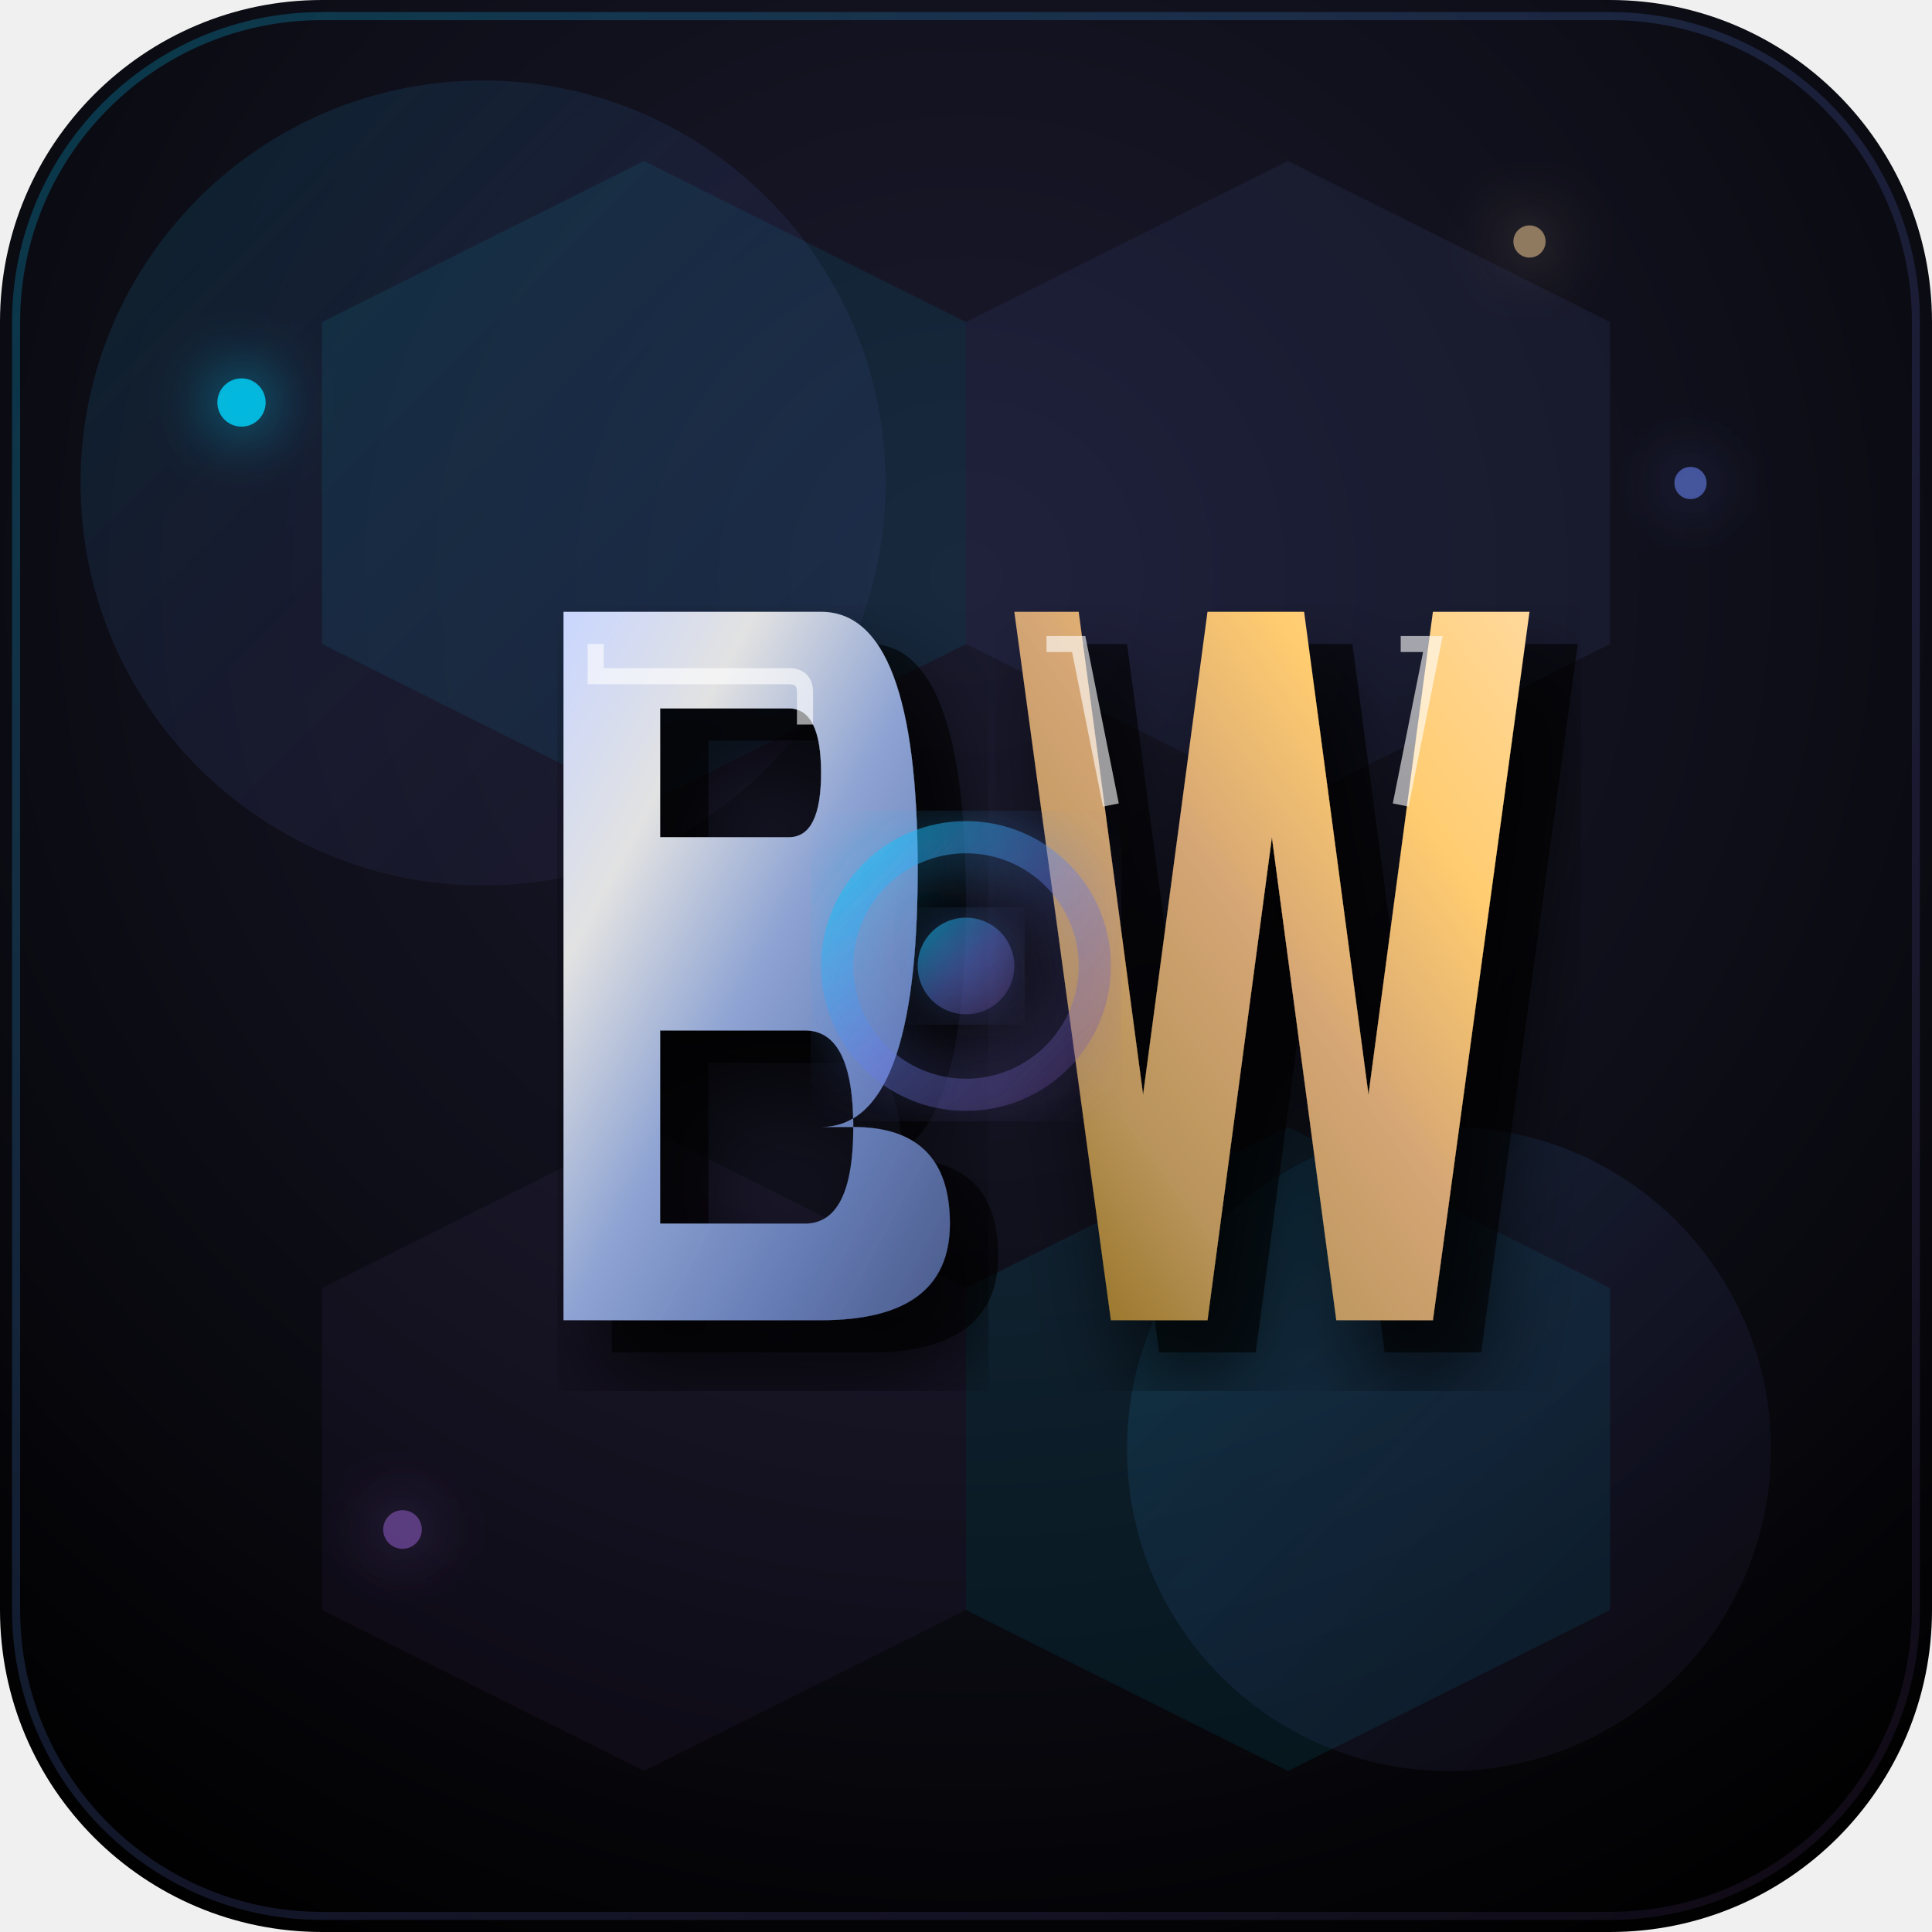
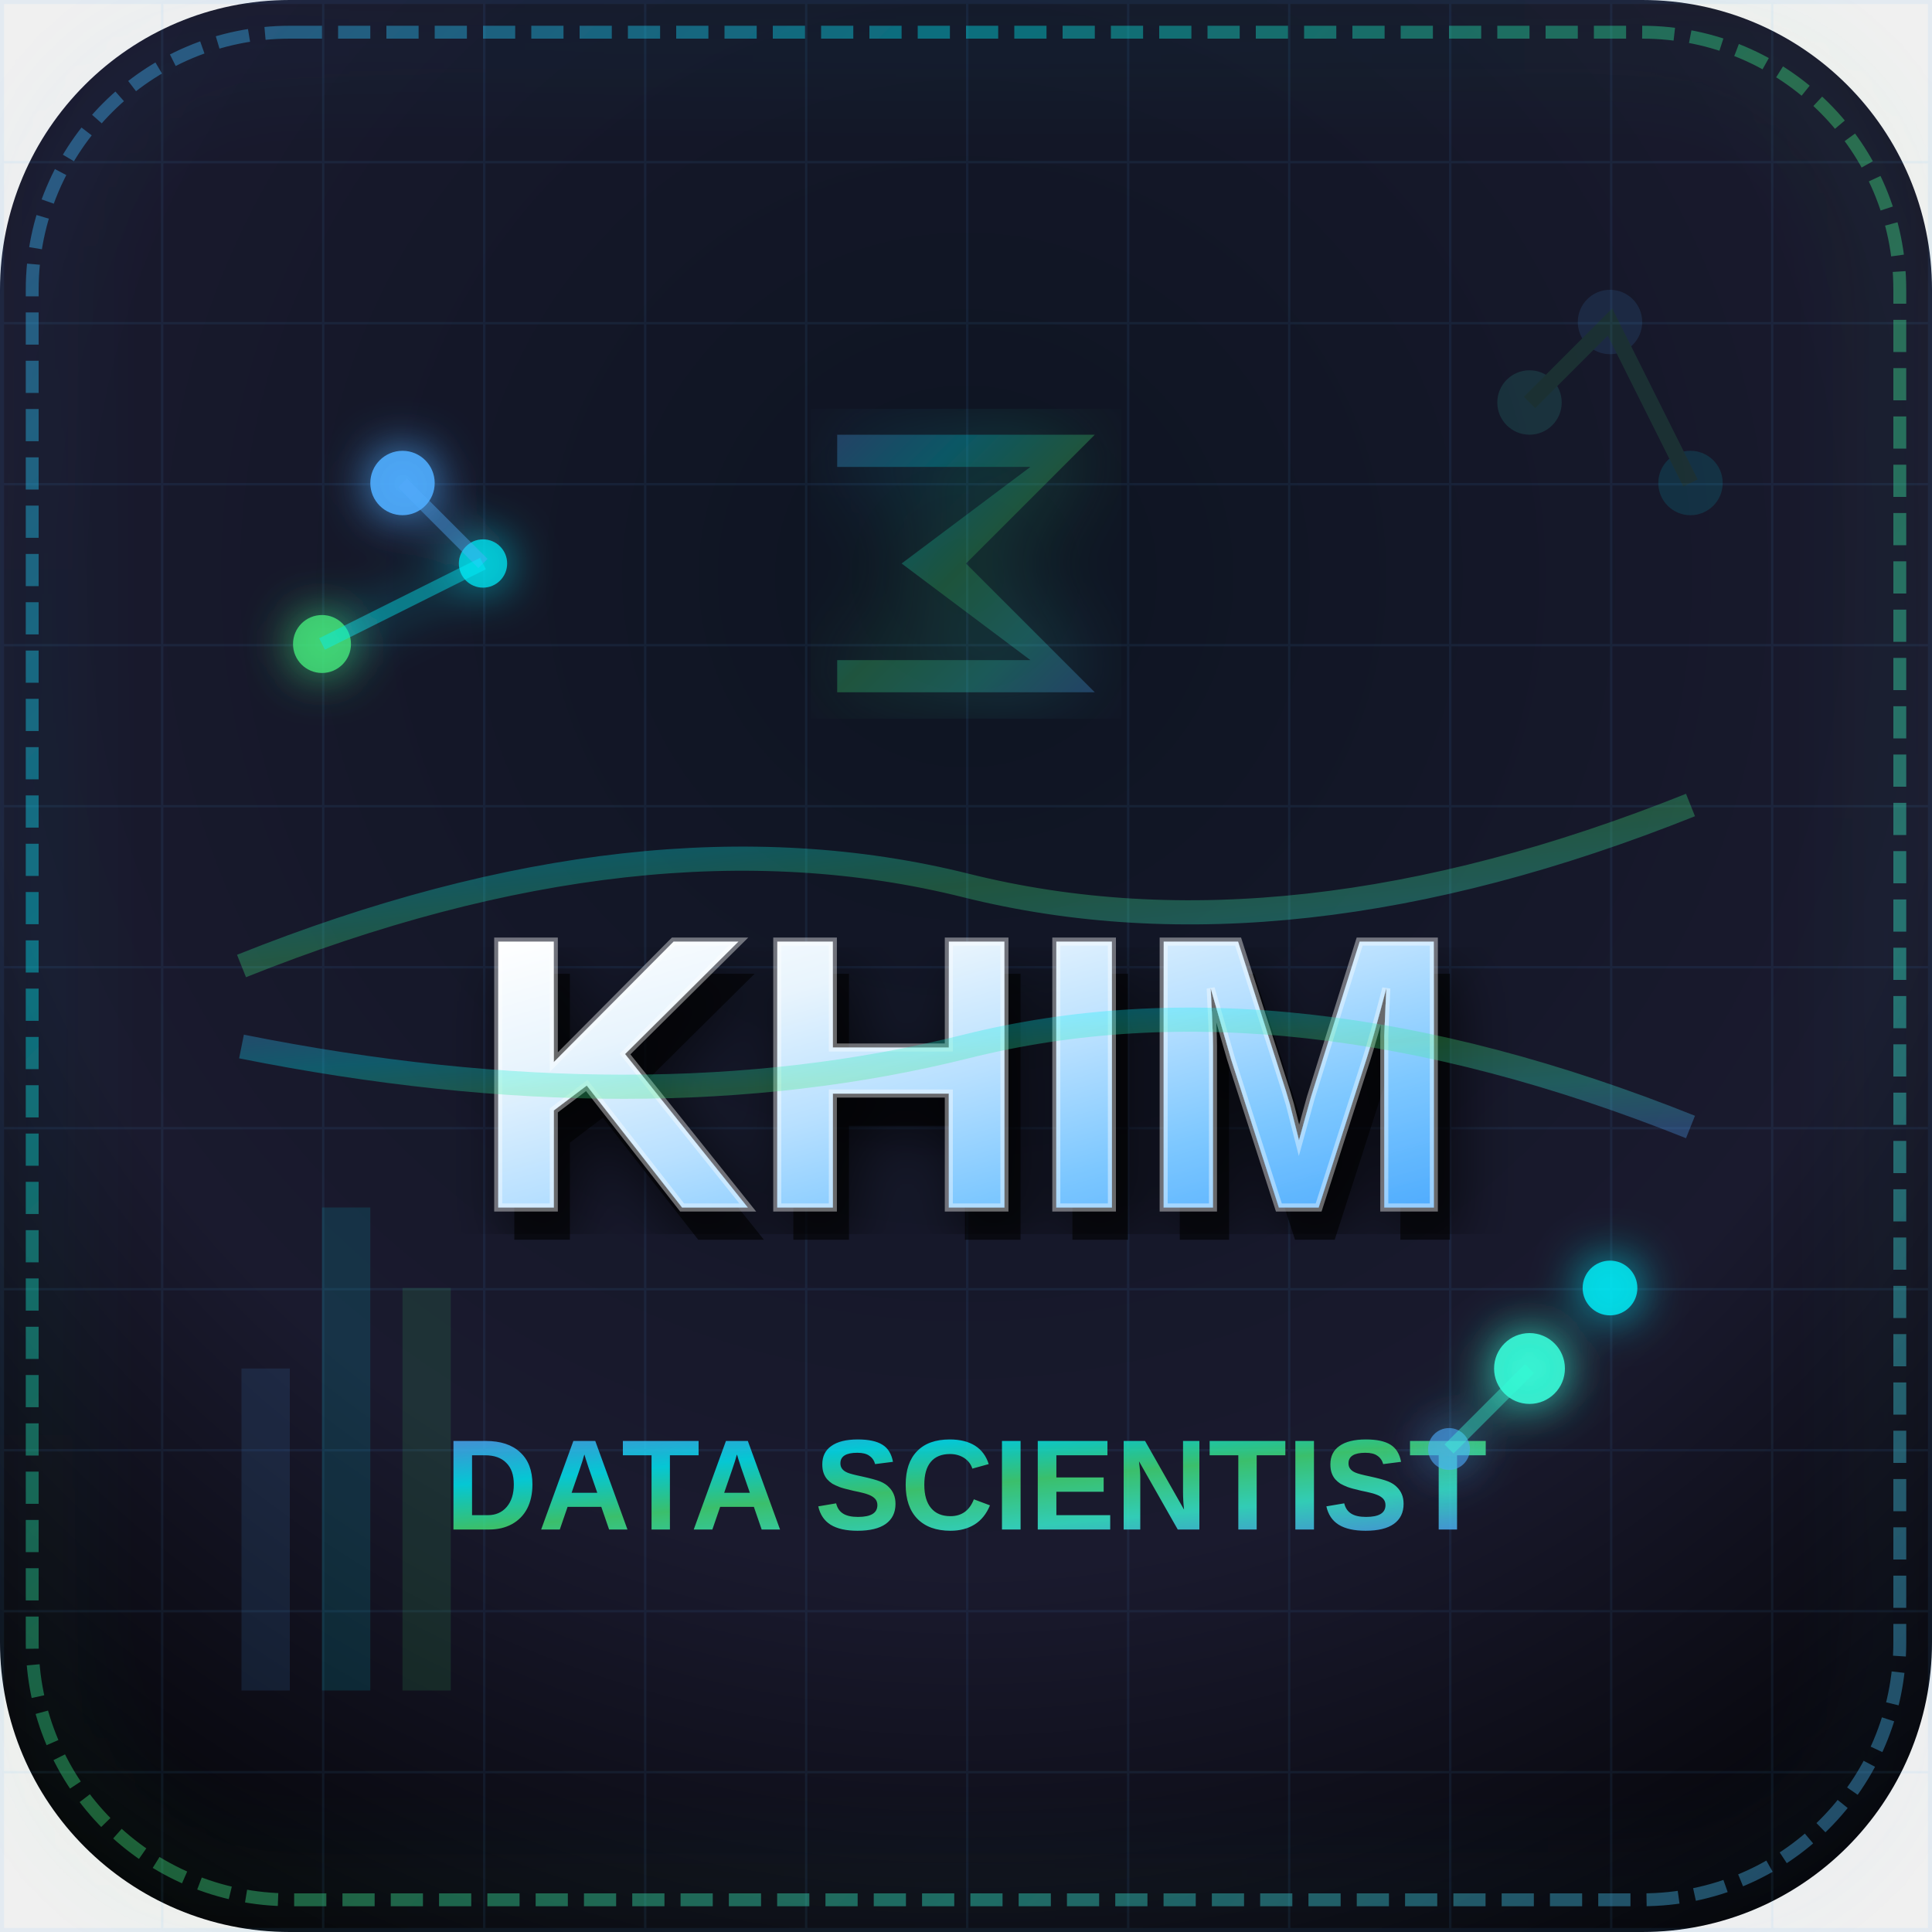
<svg xmlns="http://www.w3.org/2000/svg" width="120" height="120" viewBox="0 0 120 120">
  <defs>
-     <radialGradient id="bgGradient" cx="50%" cy="30%" r="80%">
-       <stop offset="0%" style="stop-color:#1a1a2e;stop-opacity:1" />
-       <stop offset="50%" style="stop-color:#0f0f1a;stop-opacity:1" />
+     <radialGradient id="bgGradient" cx="50%" cy="30%" r="85%">
+       <stop offset="0%" style="stop-color:#0d1421;stop-opacity:1" />
+       <stop offset="60%" style="stop-color:#1a1a2e;stop-opacity:1" />
      <stop offset="100%" style="stop-color:#000000;stop-opacity:1" />
    </radialGradient>
-     <linearGradient id="bGradient" x1="0%" y1="0%" x2="100%" y2="100%">
-       <stop offset="0%" style="stop-color:#c9d6ff;stop-opacity:1" />
-       <stop offset="25%" style="stop-color:#e2e2e2;stop-opacity:1" />
-       <stop offset="50%" style="stop-color:#8fa4d3;stop-opacity:1" />
-       <stop offset="75%" style="stop-color:#667db6;stop-opacity:1" />
-       <stop offset="100%" style="stop-color:#4a5a8a;stop-opacity:1" />
+     <linearGradient id="dataGradient" x1="0%" y1="0%" x2="100%" y2="100%">
+       <stop offset="0%" style="stop-color:#4facfe;stop-opacity:1" />
+       <stop offset="25%" style="stop-color:#00f2fe;stop-opacity:1" />
+       <stop offset="50%" style="stop-color:#43e97b;stop-opacity:1" />
+       <stop offset="75%" style="stop-color:#38f9d7;stop-opacity:1" />
+       <stop offset="100%" style="stop-color:#4facfe;stop-opacity:1" />
    </linearGradient>
-     <linearGradient id="wGradient" x1="100%" y1="0%" x2="0%" y2="100%">
-       <stop offset="0%" style="stop-color:#ffd89b;stop-opacity:1" />
-       <stop offset="25%" style="stop-color:#ffcc70;stop-opacity:1" />
-       <stop offset="50%" style="stop-color:#d4a574;stop-opacity:1" />
-       <stop offset="75%" style="stop-color:#b8935a;stop-opacity:1" />
-       <stop offset="100%" style="stop-color:#8b6914;stop-opacity:1" />
+     <linearGradient id="khimGradient" x1="0%" y1="0%" x2="100%" y2="100%">
+       <stop offset="0%" style="stop-color:#ffffff;stop-opacity:1" />
+       <stop offset="25%" style="stop-color:#e8f4fd;stop-opacity:1" />
+       <stop offset="50%" style="stop-color:#b8e0ff;stop-opacity:1" />
+       <stop offset="75%" style="stop-color:#7cc7ff;stop-opacity:1" />
+       <stop offset="100%" style="stop-color:#4facfe;stop-opacity:1" />
    </linearGradient>
-     <filter id="outerGlow">
-       <feGaussianBlur stdDeviation="4" result="coloredBlur" />
+     <filter id="dataGlow">
+       <feGaussianBlur stdDeviation="3" result="coloredBlur" />
      <feMerge>
        <feMergeNode in="coloredBlur" />
        <feMergeNode in="SourceGraphic" />
      </feMerge>
    </filter>
-     <filter id="innerGlow">
-       <feGaussianBlur stdDeviation="2" result="coloredBlur" />
+     <filter id="textShadow">
+       <feDropShadow dx="1" dy="2" stdDeviation="2" flood-color="#000000" flood-opacity="0.8" />
+     </filter>
+     <filter id="chartGlow">
+       <feGaussianBlur stdDeviation="1.5" result="coloredBlur" />
      <feMerge>
        <feMergeNode in="coloredBlur" />
        <feMergeNode in="SourceGraphic" />
      </feMerge>
    </filter>
-     <filter id="dropShadow">
-       <feDropShadow dx="2" dy="4" stdDeviation="3" flood-color="#000000" flood-opacity="0.8" />
-     </filter>
-     <linearGradient id="accentGrad" x1="0%" y1="0%" x2="100%" y2="100%">
-       <stop offset="0%" style="stop-color:#00d4ff;stop-opacity:0.8" />
-       <stop offset="50%" style="stop-color:#667eea;stop-opacity:0.6" />
-       <stop offset="100%" style="stop-color:#764ba2;stop-opacity:0.4" />
-     </linearGradient>
  </defs>
-   <rect width="120" height="120" rx="20" fill="url(#bgGradient)" />
-   <g opacity="0.08">
-     <polygon points="20,20 40,10 60,20 60,40 40,50 20,40" fill="#00d4ff" />
-     <polygon points="60,20 80,10 100,20 100,40 80,50 60,40" fill="#667eea" />
-     <polygon points="20,80 40,70 60,80 60,100 40,110 20,100" fill="#764ba2" />
-     <polygon points="60,80 80,70 100,80 100,100 80,110 60,100" fill="#00d4ff" />
+   <rect width="120" height="120" rx="18" fill="url(#bgGradient)" />
+   <g opacity="0.08" stroke="#4facfe" stroke-width="0.5">
+     <defs>
+       <pattern id="grid" width="10" height="10" patternUnits="userSpaceOnUse">
+         <path d="M 10 0 L 0 0 0 10" fill="none" stroke="#4facfe" stroke-width="0.3" />
+       </pattern>
+     </defs>
+     <rect width="120" height="120" fill="url(#grid)" />
  </g>
-   <g opacity="0.15">
-     <circle cx="30" cy="30" r="25" fill="url(#accentGrad)" />
-     <circle cx="90" cy="90" r="20" fill="url(#accentGrad)" />
+   <g opacity="0.12">
+     <rect x="15" y="85" width="3" height="20" fill="#4facfe" />
+     <rect x="20" y="75" width="3" height="30" fill="#00f2fe" />
+     <rect x="25" y="80" width="3" height="25" fill="#43e97b" />
+     <circle cx="95" cy="25" r="2" fill="#38f9d7" />
+     <circle cx="100" cy="20" r="2" fill="#4facfe" />
+     <circle cx="105" cy="30" r="2" fill="#00f2fe" />
+     <path d="M 95 25 L 100 20 L 105 30" stroke="#43e97b" stroke-width="1" fill="none" />
  </g>
-   <g transform="translate(35,60)">
-     <path d="M 2,-22 L 2,22 L 18,22 Q 26,22 26,16 Q 26,10 20,10 L 18,10 Q 24,10 24,-6 Q 24,-22 18,-22 Z M 8,-16 L 16,-16 Q 18,-16 18,-12 Q 18,-8 16,-8 L 8,-8 Z M 8,4 L 17,4 Q 20,4 20,10 Q 20,16 17,16 L 8,16 Z" fill="#000000" opacity="0.6" transform="translate(1,2)" />
-     <path d="M 0,-22 L 0,22 L 16,22 Q 24,22 24,16 Q 24,10 18,10 L 16,10 Q 22,10 22,-6 Q 22,-22 16,-22 Z M 6,-16 L 14,-16 Q 16,-16 16,-12 Q 16,-8 14,-8 L 6,-8 Z M 6,4 L 15,4 Q 18,4 18,10 Q 18,16 15,16 L 6,16 Z" fill="url(#bGradient)" filter="url(#dropShadow)" />
-     <path d="M 2,-20 L 2,-18 L 14,-18 Q 15,-18 15,-17 L 15,-15" stroke="#ffffff" stroke-width="1" fill="none" opacity="0.6" />
+   <g transform="translate(60,35)" opacity="0.3">
+     <path d="M -8,-8 L 8,-8 L 0,0 L 8,8 L -8,8 L -8,6 L 4,6 L -4,0 L 4,-6 L -8,-6 Z" fill="url(#dataGradient)" filter="url(#dataGlow)" />
  </g>
-   <g transform="translate(85,60)">
-     <path d="M -20,-22 L -14,22 L -8,22 L -4,-8 L 0,22 L 6,22 L 12,-22 L 6,-22 L 2,8 L -2,-22 L -8,-22 L -12,8 L -16,-22 Z" fill="#000000" opacity="0.6" transform="translate(1,2)" />
-     <path d="M -22,-22 L -16,22 L -10,22 L -6,-8 L -2,22 L 4,22 L 10,-22 L 4,-22 L 0,8 L -4,-22 L -10,-22 L -14,8 L -18,-22 Z" fill="url(#wGradient)" filter="url(#dropShadow)" />
-     <path d="M -20,-20 L -18,-20 L -16,-10" stroke="#ffffff" stroke-width="1" fill="none" opacity="0.6" />
-     <path d="M 2,-20 L 4,-20 L 2,-10" stroke="#ffffff" stroke-width="1" fill="none" opacity="0.6" />
+   <g transform="translate(60,75)">
+     <text x="0" y="0" font-family="Arial, sans-serif" font-size="24" font-weight="900" text-anchor="middle" fill="#000000" opacity="0.6" transform="translate(1,2)">KHIM</text>
+     <text x="0" y="0" font-family="Arial, sans-serif" font-size="24" font-weight="900" text-anchor="middle" fill="url(#khimGradient)" filter="url(#textShadow)">KHIM</text>
+     <text x="0" y="0" font-family="Arial, sans-serif" font-size="24" font-weight="900" text-anchor="middle" fill="none" stroke="#ffffff" stroke-width="0.5" opacity="0.4">KHIM</text>
  </g>
-   <g transform="translate(60,60)" opacity="0.7">
-     <circle cx="0" cy="0" r="8" fill="none" stroke="url(#accentGrad)" stroke-width="2" filter="url(#innerGlow)" />
-     <circle cx="0" cy="0" r="3" fill="url(#accentGrad)" filter="url(#innerGlow)" />
-     <line x1="-15" y1="0" x2="-8" y2="0" stroke="url(#accentGrad)" stroke-width="1.5" opacity="0.8" />
-     <line x1="8" y1="0" x2="15" y2="0" stroke="url(#accentGrad)" stroke-width="1.5" opacity="0.8" />
+   <g transform="translate(60,95)">
+     <text x="0" y="0" font-family="Arial, sans-serif" font-size="8" font-weight="600" text-anchor="middle" fill="url(#dataGradient)" opacity="0.8">DATA SCIENTIST</text>
  </g>
-   <g filter="url(#innerGlow)">
-     <circle cx="15" cy="25" r="1.5" fill="#00d4ff" opacity="0.8" />
-     <circle cx="105" cy="30" r="1" fill="#667eea" opacity="0.6" />
-     <circle cx="25" cy="95" r="1.2" fill="#764ba2" opacity="0.7" />
-     <circle cx="95" cy="15" r="1" fill="#ffd89b" opacity="0.5" />
+   <g filter="url(#chartGlow)">
+     <circle cx="25" cy="30" r="2" fill="#4facfe" opacity="0.9" />
+     <circle cx="30" cy="35" r="1.5" fill="#00f2fe" opacity="0.7" />
+     <circle cx="20" cy="40" r="1.8" fill="#43e97b" opacity="0.8" />
+     <circle cx="95" cy="85" r="2.2" fill="#38f9d7" opacity="0.9" />
+     <circle cx="90" cy="90" r="1.3" fill="#4facfe" opacity="0.6" />
+     <circle cx="100" cy="80" r="1.7" fill="#00f2fe" opacity="0.8" />
+     <line x1="25" y1="30" x2="30" y2="35" stroke="#4facfe" stroke-width="0.8" opacity="0.4" />
+     <line x1="30" y1="35" x2="20" y2="40" stroke="#00f2fe" stroke-width="0.8" opacity="0.4" />
+     <line x1="95" y1="85" x2="90" y2="90" stroke="#38f9d7" stroke-width="0.8" opacity="0.4" />
  </g>
-   <rect width="118" height="118" x="1" y="1" rx="19" fill="none" stroke="url(#accentGrad)" stroke-width="0.5" opacity="0.3" />
+   <g stroke-width="1.5" fill="none" opacity="0.3">
+     <path d="M 15 60 Q 40 50 60 55 Q 80 60 105 50" stroke="url(#dataGradient)" />
+     <path d="M 15 65 Q 40 70 60 65 Q 80 60 105 70" stroke="url(#dataGradient)" />
+   </g>
+   <rect width="116" height="116" x="2" y="2" rx="16" fill="none" stroke="url(#dataGradient)" stroke-width="0.8" opacity="0.4" stroke-dasharray="2,1" filter="url(#dataGlow)" />
</svg>
